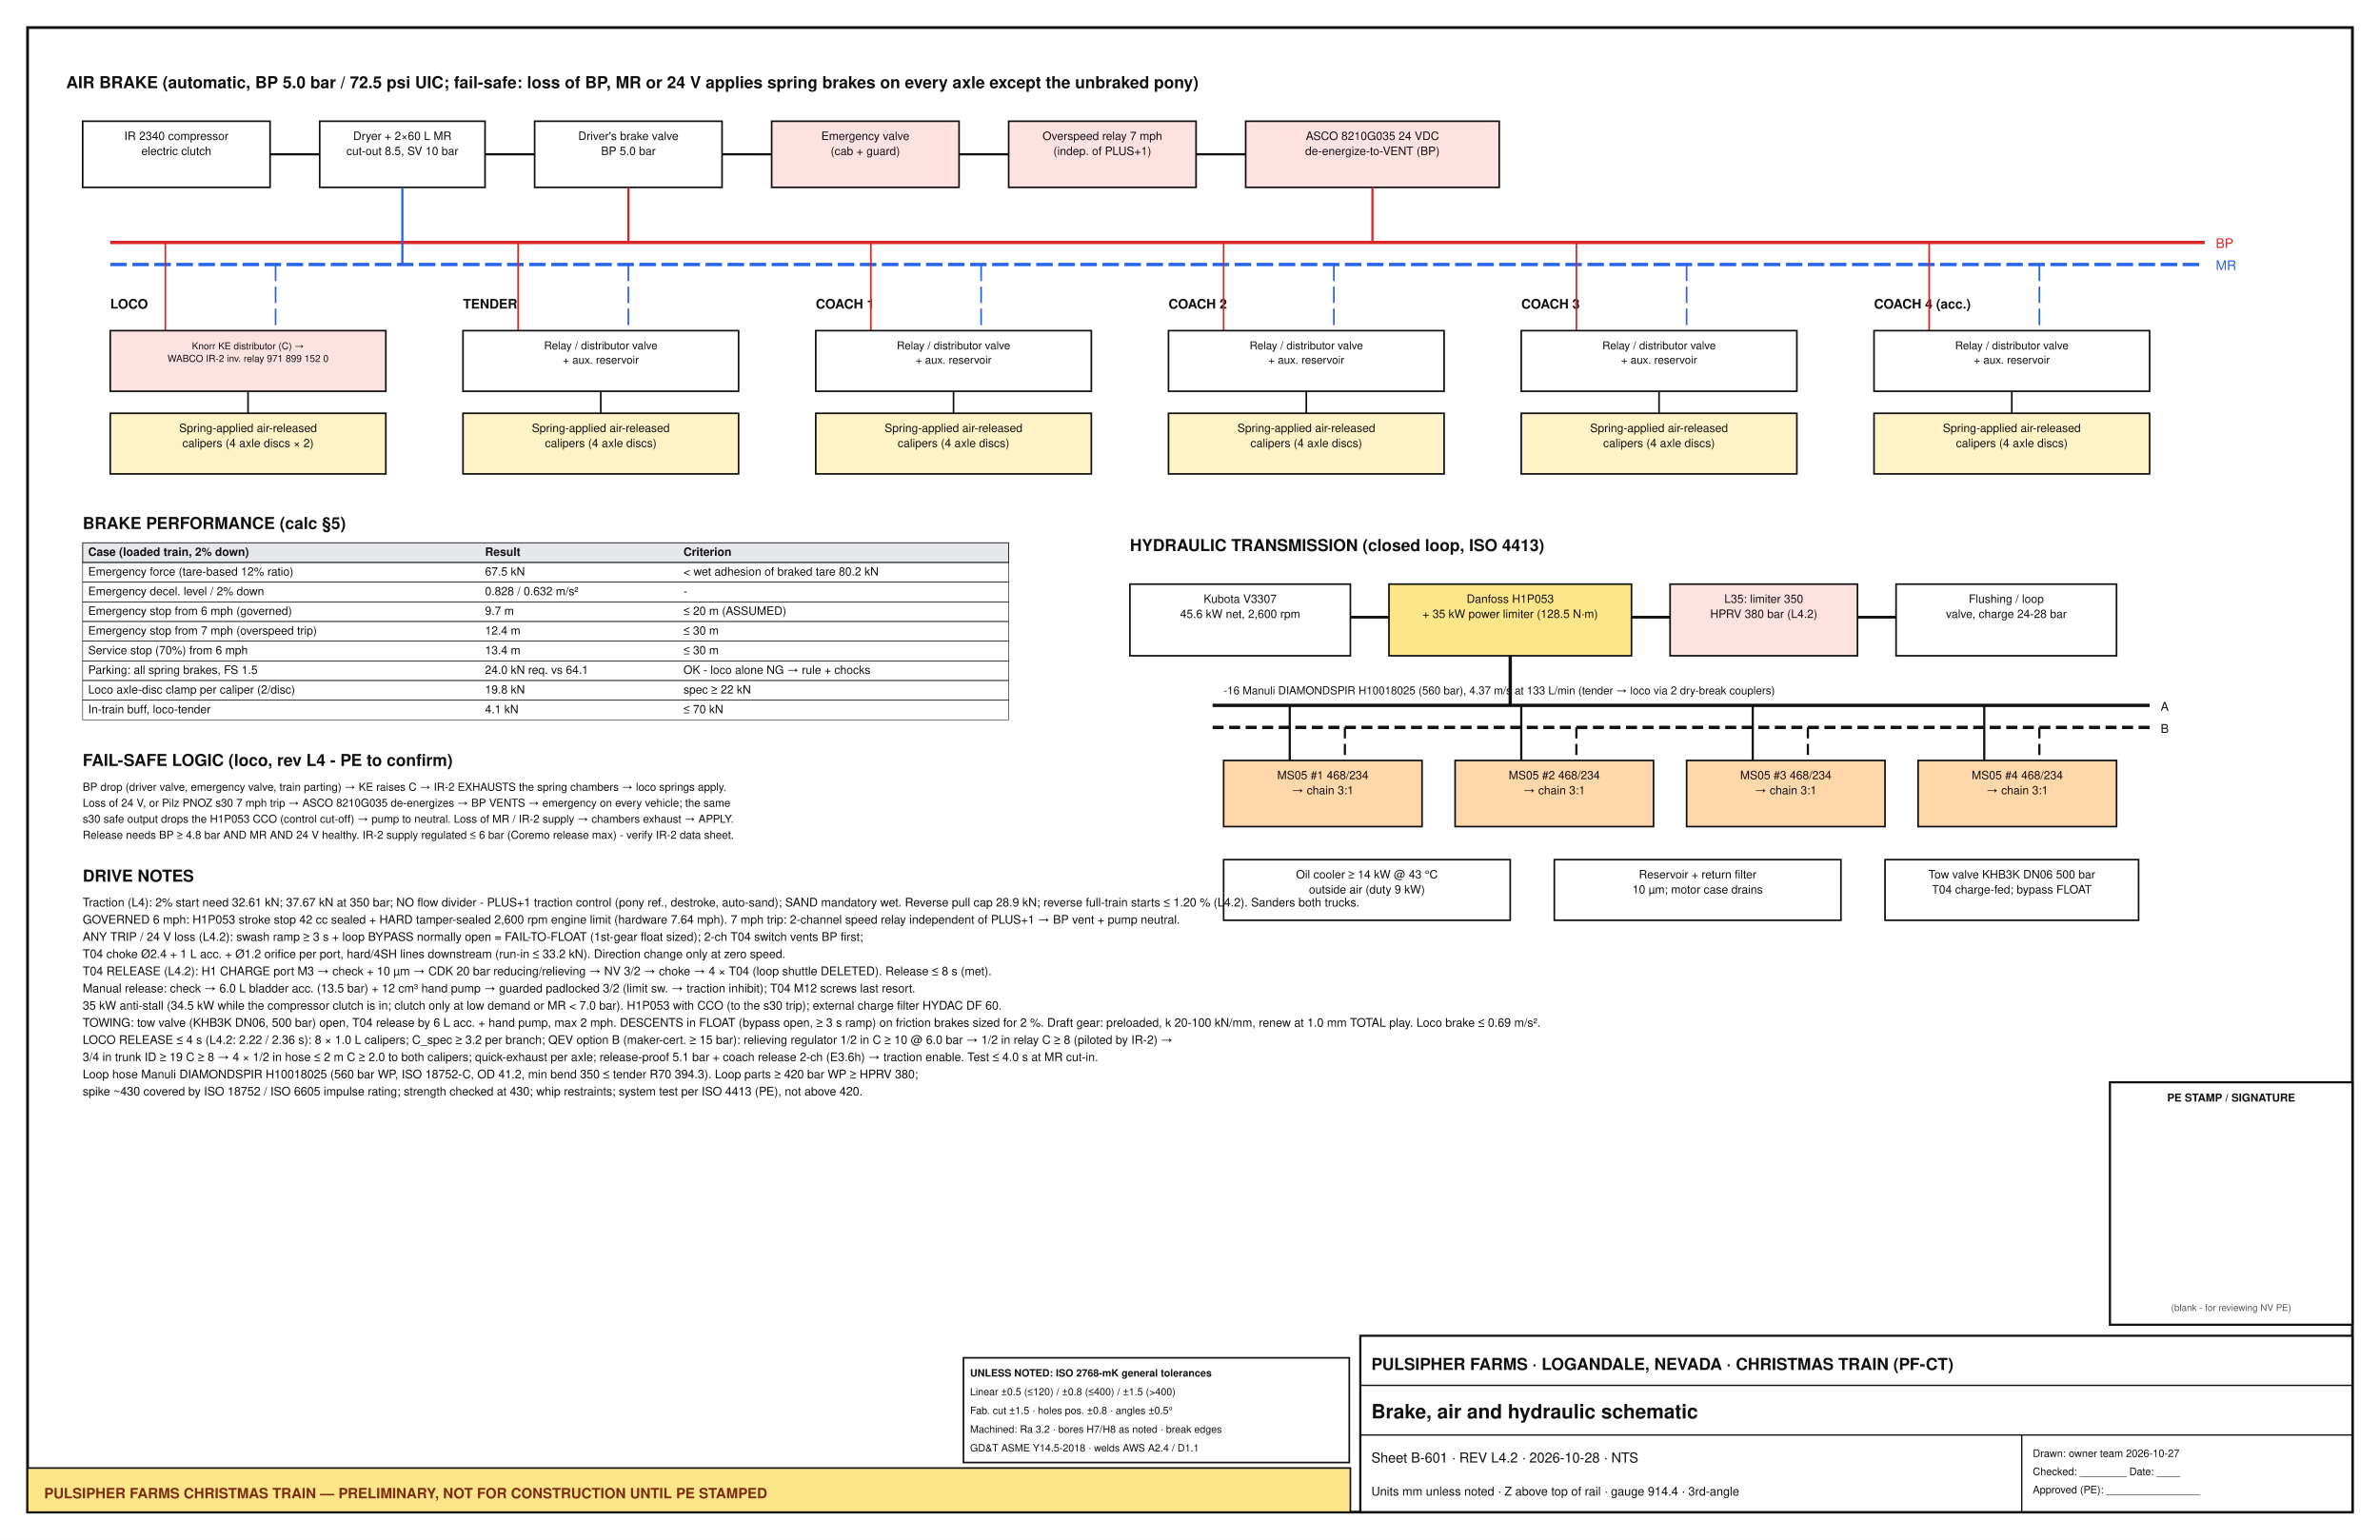
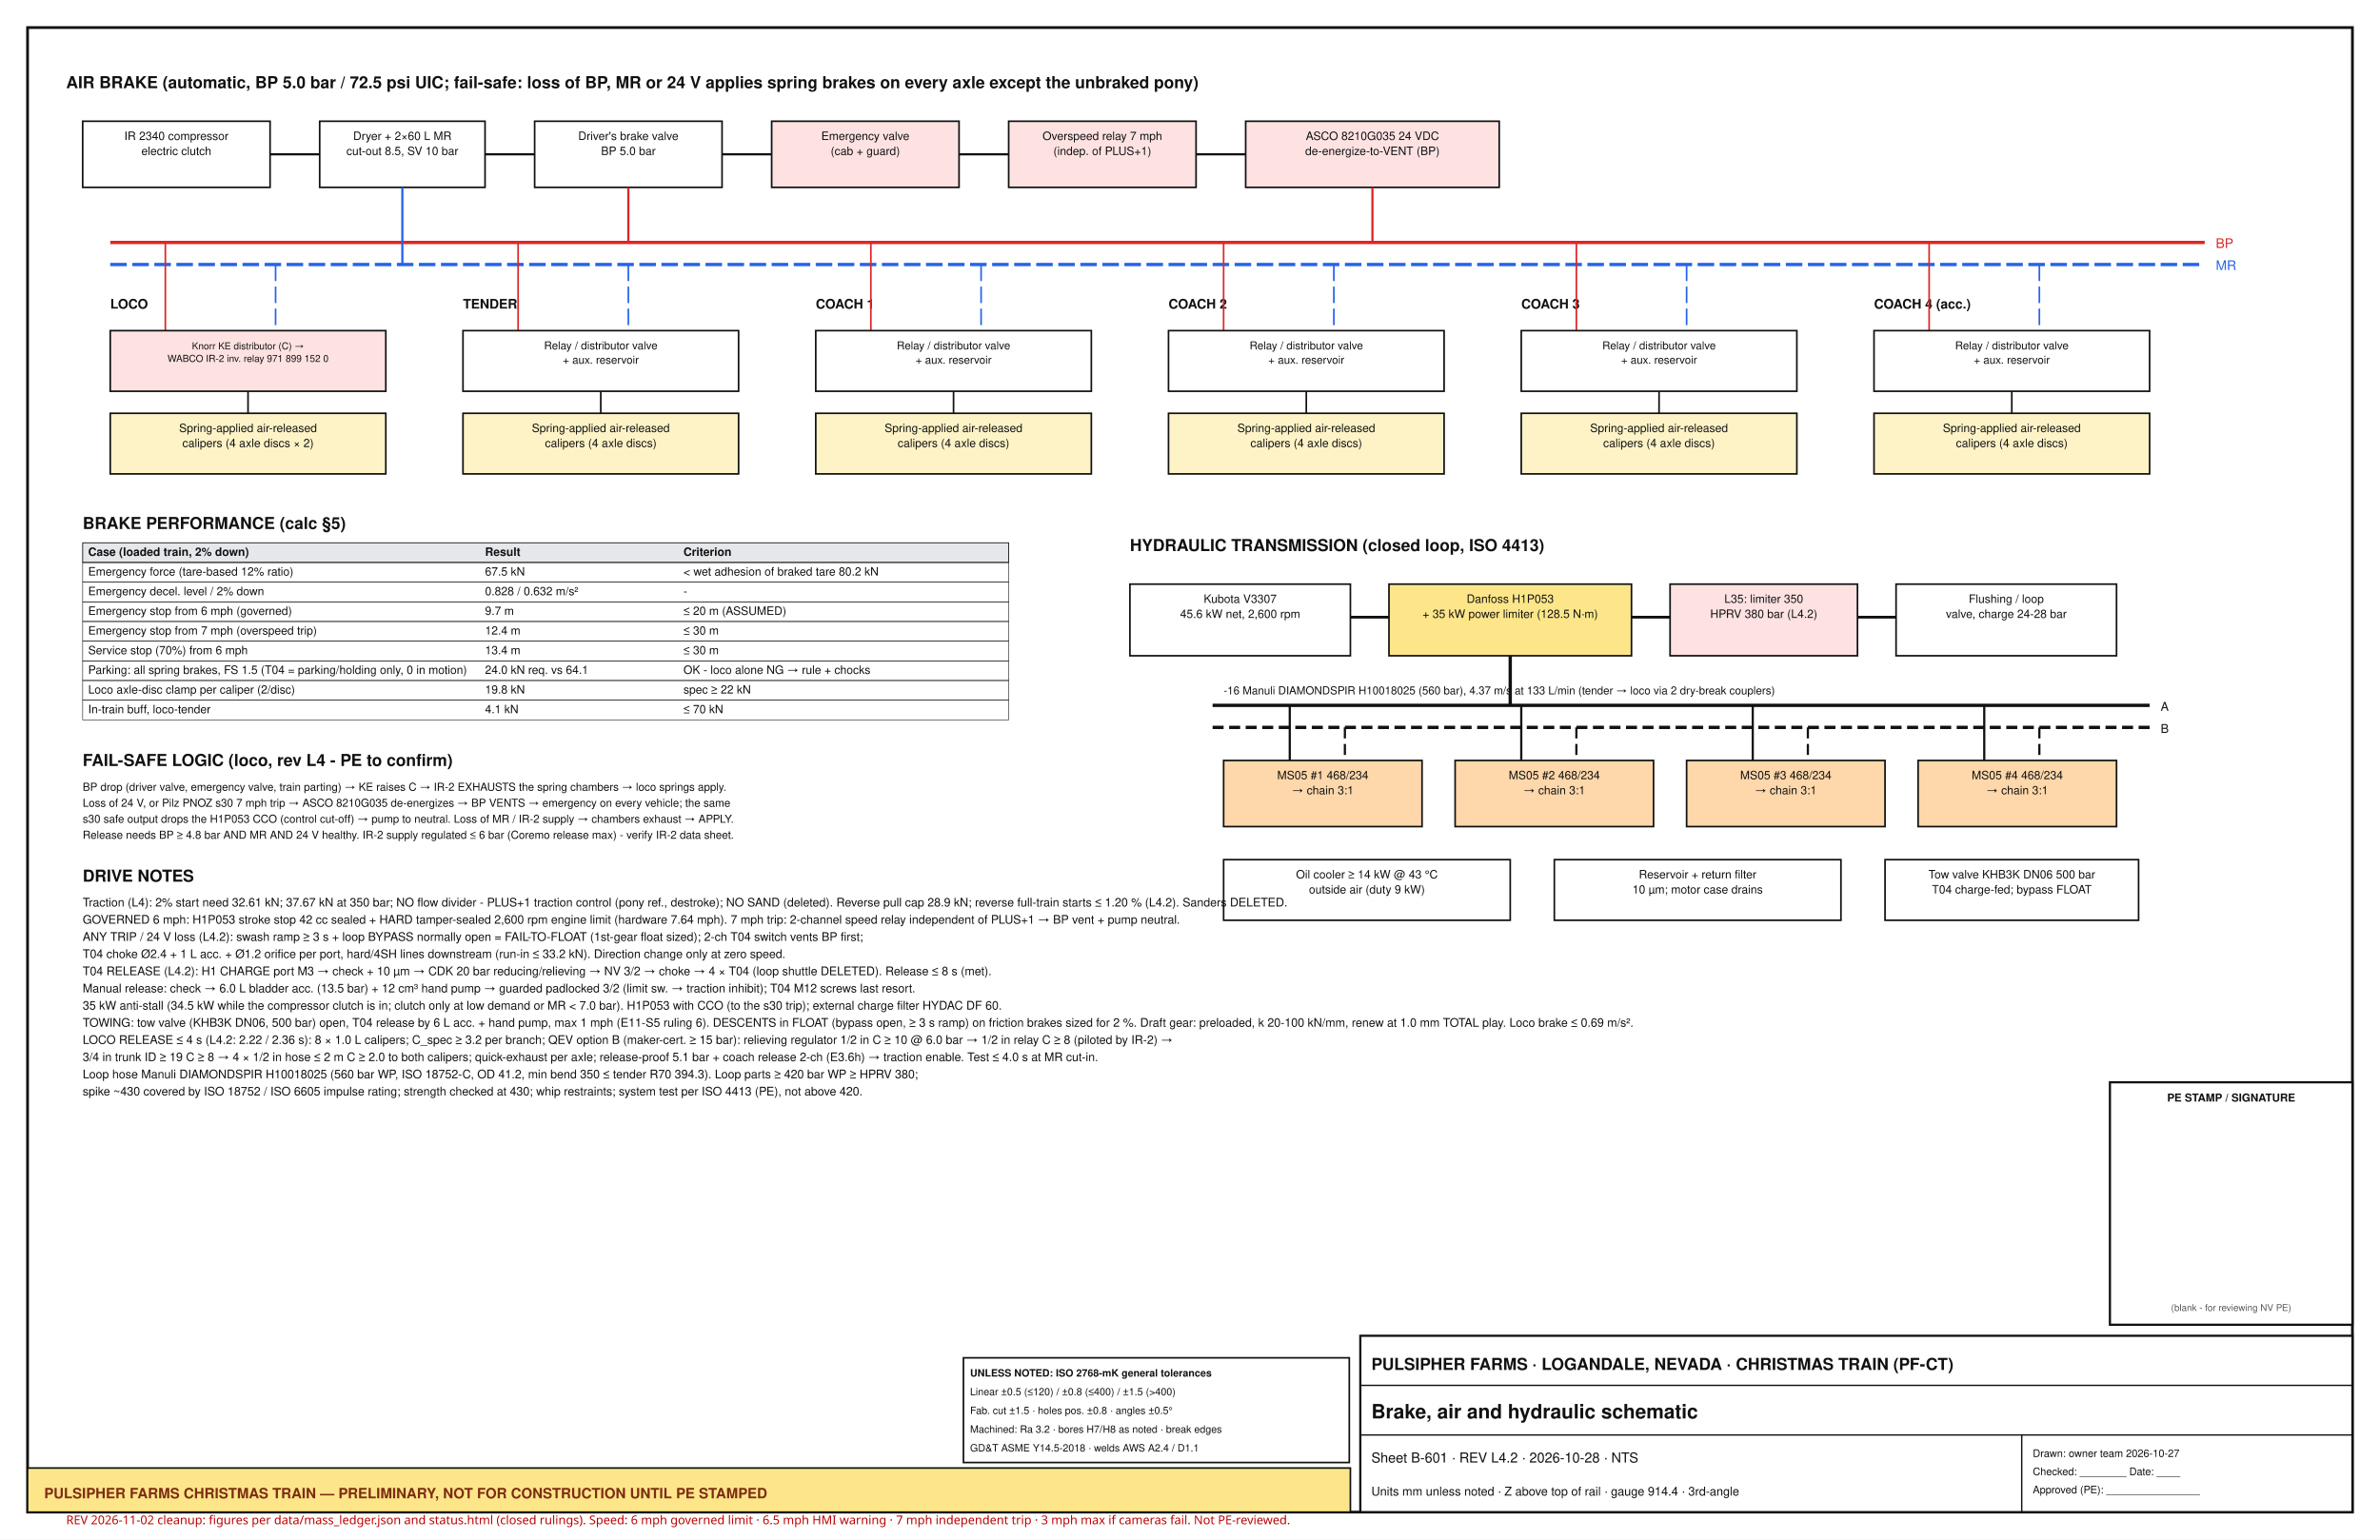
<svg xmlns="http://www.w3.org/2000/svg" width="431.8mm" height="279.4mm" viewBox="0 0 431.8 279.4">
  <rect width="431.8" height="279.4" fill="#fff" />
  <text x="12.00" y="16.00" font-size="3.0" text-anchor="start" font-weight="bold" fill="#111" font-family="Helvetica,Arial,sans-serif">AIR BRAKE (automatic, BP 5.0 bar / 72.5 psi UIC; fail-safe: loss of BP, MR or 24 V applies spring brakes on every axle except the unbraked pony)</text>
  <rect x="15.00" y="22.00" width="34.00" height="12.00" fill="#fff" fill-opacity="1.0" stroke="#111" stroke-width="0.3" />
  <text x="32.00" y="25.40" font-size="2.1" text-anchor="middle" font-weight="normal" fill="#111" font-family="Helvetica,Arial,sans-serif">IR 2340 compressor</text>
  <text x="32.00" y="28.13" font-size="2.1" text-anchor="middle" font-weight="normal" fill="#111" font-family="Helvetica,Arial,sans-serif">electric clutch</text>
  <rect x="58.00" y="22.00" width="30.00" height="12.00" fill="#fff" fill-opacity="1.0" stroke="#111" stroke-width="0.3" />
  <text x="73.00" y="25.40" font-size="2.1" text-anchor="middle" font-weight="normal" fill="#111" font-family="Helvetica,Arial,sans-serif">Dryer + 2×60 L MR</text>
  <text x="73.00" y="28.13" font-size="2.1" text-anchor="middle" font-weight="normal" fill="#111" font-family="Helvetica,Arial,sans-serif">cut-out 8.5, SV 10 bar</text>
  <rect x="97.00" y="22.00" width="34.00" height="12.00" fill="#fff" fill-opacity="1.0" stroke="#111" stroke-width="0.3" />
  <text x="114.00" y="25.40" font-size="2.1" text-anchor="middle" font-weight="normal" fill="#111" font-family="Helvetica,Arial,sans-serif">Driver's brake valve</text>
  <text x="114.00" y="28.13" font-size="2.1" text-anchor="middle" font-weight="normal" fill="#111" font-family="Helvetica,Arial,sans-serif">BP 5.0 bar</text>
  <rect x="140.00" y="22.00" width="34.00" height="12.00" fill="#fee2e2" fill-opacity="1.0" stroke="#111" stroke-width="0.3" />
  <text x="157.00" y="25.40" font-size="2.1" text-anchor="middle" font-weight="normal" fill="#111" font-family="Helvetica,Arial,sans-serif">Emergency valve</text>
  <text x="157.00" y="28.13" font-size="2.1" text-anchor="middle" font-weight="normal" fill="#111" font-family="Helvetica,Arial,sans-serif">(cab + guard)</text>
  <rect x="183.00" y="22.00" width="34.00" height="12.00" fill="#fee2e2" fill-opacity="1.0" stroke="#111" stroke-width="0.3" />
  <text x="200.00" y="25.40" font-size="2.1" text-anchor="middle" font-weight="normal" fill="#111" font-family="Helvetica,Arial,sans-serif">Overspeed relay 7 mph</text>
  <text x="200.00" y="28.13" font-size="2.1" text-anchor="middle" font-weight="normal" fill="#111" font-family="Helvetica,Arial,sans-serif">(indep. of PLUS+1)</text>
  <rect x="226.00" y="22.00" width="46.00" height="12.00" fill="#fee2e2" fill-opacity="1.0" stroke="#111" stroke-width="0.3" />
  <text x="249.00" y="25.40" font-size="2.1" text-anchor="middle" font-weight="normal" fill="#111" font-family="Helvetica,Arial,sans-serif">ASCO 8210G035 24 VDC</text>
  <text x="249.00" y="28.13" font-size="2.1" text-anchor="middle" font-weight="normal" fill="#111" font-family="Helvetica,Arial,sans-serif">de-energize-to-VENT (BP)</text>
  <line x1="49.00" y1="28.00" x2="58.00" y2="28.00" stroke="#111" stroke-width="0.4" />
  <line x1="88.00" y1="28.00" x2="97.00" y2="28.00" stroke="#111" stroke-width="0.4" />
  <line x1="131.00" y1="28.00" x2="140.00" y2="28.00" stroke="#111" stroke-width="0.4" />
  <line x1="174.00" y1="28.00" x2="183.00" y2="28.00" stroke="#111" stroke-width="0.4" />
  <line x1="217.00" y1="28.00" x2="226.00" y2="28.00" stroke="#111" stroke-width="0.4" />
  <line x1="249.00" y1="34.00" x2="249.00" y2="44.00" stroke="#dc2626" stroke-width="0.4" />
  <line x1="20.00" y1="44.00" x2="400.00" y2="44.00" stroke="#dc2626" stroke-width="0.6" />
  <text x="402.00" y="45.00" font-size="2.4" text-anchor="start" font-weight="normal" fill="#dc2626" font-family="Helvetica,Arial,sans-serif">BP</text>
  <line x1="114.00" y1="34.00" x2="114.00" y2="44.00" stroke="#dc2626" stroke-width="0.4" />
  <line x1="20.00" y1="48.00" x2="400.00" y2="48.00" stroke="#2563eb" stroke-width="0.6" stroke-dasharray="3,1" />
  <text x="402.00" y="49.00" font-size="2.4" text-anchor="start" font-weight="normal" fill="#2563eb" font-family="Helvetica,Arial,sans-serif">MR</text>
  <line x1="73.00" y1="34.00" x2="73.00" y2="48.00" stroke="#2563eb" stroke-width="0.4" />
  <text x="20.00" y="56.00" font-size="2.4" text-anchor="start" font-weight="bold" fill="#111" font-family="Helvetica,Arial,sans-serif">LOCO</text>
  <line x1="30.00" y1="44.00" x2="30.00" y2="60.00" stroke="#dc2626" stroke-width="0.3" />
  <line x1="50.00" y1="48.00" x2="50.00" y2="60.00" stroke="#2563eb" stroke-width="0.3" stroke-dasharray="3,1" />
  <rect x="20.00" y="60.00" width="50.00" height="11.00" fill="#fee2e2" fill-opacity="1.0" stroke="#111" stroke-width="0.3" />
  <text x="45.00" y="63.40" font-size="1.75" text-anchor="middle" font-weight="normal" fill="#111" font-family="Helvetica,Arial,sans-serif">Knorr KE distributor (C) →</text>
  <text x="45.00" y="65.67" font-size="1.75" text-anchor="middle" font-weight="normal" fill="#111" font-family="Helvetica,Arial,sans-serif">WABCO IR-2 inv. relay 971 899 152 0</text>
  <rect x="20.00" y="75.00" width="50.00" height="11.00" fill="#fef3c7" fill-opacity="1.0" stroke="#111" stroke-width="0.3" />
  <text x="45.00" y="78.40" font-size="2.1" text-anchor="middle" font-weight="normal" fill="#111" font-family="Helvetica,Arial,sans-serif">Spring-applied air-released</text>
  <text x="45.00" y="81.13" font-size="2.1" text-anchor="middle" font-weight="normal" fill="#111" font-family="Helvetica,Arial,sans-serif">calipers (4 axle discs × 2)</text>
  <line x1="45.00" y1="71.00" x2="45.00" y2="75.00" stroke="#111" stroke-width="0.3" />
  <text x="84.00" y="56.00" font-size="2.4" text-anchor="start" font-weight="bold" fill="#111" font-family="Helvetica,Arial,sans-serif">TENDER</text>
  <line x1="94.00" y1="44.00" x2="94.00" y2="60.00" stroke="#dc2626" stroke-width="0.3" />
  <line x1="114.00" y1="48.00" x2="114.00" y2="60.00" stroke="#2563eb" stroke-width="0.3" stroke-dasharray="3,1" />
  <rect x="84.00" y="60.00" width="50.00" height="11.00" fill="#fff" fill-opacity="1.0" stroke="#111" stroke-width="0.3" />
  <text x="109.00" y="63.40" font-size="2.0" text-anchor="middle" font-weight="normal" fill="#111" font-family="Helvetica,Arial,sans-serif">Relay / distributor valve</text>
  <text x="109.00" y="66.00" font-size="2.0" text-anchor="middle" font-weight="normal" fill="#111" font-family="Helvetica,Arial,sans-serif">+ aux. reservoir</text>
  <rect x="84.00" y="75.00" width="50.00" height="11.00" fill="#fef3c7" fill-opacity="1.0" stroke="#111" stroke-width="0.3" />
  <text x="109.00" y="78.40" font-size="2.1" text-anchor="middle" font-weight="normal" fill="#111" font-family="Helvetica,Arial,sans-serif">Spring-applied air-released</text>
  <text x="109.00" y="81.13" font-size="2.1" text-anchor="middle" font-weight="normal" fill="#111" font-family="Helvetica,Arial,sans-serif">calipers (4 axle discs)</text>
  <line x1="109.00" y1="71.00" x2="109.00" y2="75.00" stroke="#111" stroke-width="0.3" />
  <text x="148.00" y="56.00" font-size="2.4" text-anchor="start" font-weight="bold" fill="#111" font-family="Helvetica,Arial,sans-serif">COACH 1</text>
  <line x1="158.00" y1="44.00" x2="158.00" y2="60.00" stroke="#dc2626" stroke-width="0.3" />
  <line x1="178.00" y1="48.00" x2="178.00" y2="60.00" stroke="#2563eb" stroke-width="0.3" stroke-dasharray="3,1" />
  <rect x="148.00" y="60.00" width="50.00" height="11.00" fill="#fff" fill-opacity="1.0" stroke="#111" stroke-width="0.3" />
  <text x="173.00" y="63.40" font-size="2.0" text-anchor="middle" font-weight="normal" fill="#111" font-family="Helvetica,Arial,sans-serif">Relay / distributor valve</text>
  <text x="173.00" y="66.00" font-size="2.0" text-anchor="middle" font-weight="normal" fill="#111" font-family="Helvetica,Arial,sans-serif">+ aux. reservoir</text>
  <rect x="148.00" y="75.00" width="50.00" height="11.00" fill="#fef3c7" fill-opacity="1.0" stroke="#111" stroke-width="0.3" />
  <text x="173.00" y="78.40" font-size="2.1" text-anchor="middle" font-weight="normal" fill="#111" font-family="Helvetica,Arial,sans-serif">Spring-applied air-released</text>
  <text x="173.00" y="81.13" font-size="2.1" text-anchor="middle" font-weight="normal" fill="#111" font-family="Helvetica,Arial,sans-serif">calipers (4 axle discs)</text>
  <line x1="173.00" y1="71.00" x2="173.00" y2="75.00" stroke="#111" stroke-width="0.3" />
  <text x="212.00" y="56.00" font-size="2.4" text-anchor="start" font-weight="bold" fill="#111" font-family="Helvetica,Arial,sans-serif">COACH 2</text>
  <line x1="222.00" y1="44.00" x2="222.00" y2="60.00" stroke="#dc2626" stroke-width="0.3" />
  <line x1="242.00" y1="48.00" x2="242.00" y2="60.00" stroke="#2563eb" stroke-width="0.3" stroke-dasharray="3,1" />
  <rect x="212.00" y="60.00" width="50.00" height="11.00" fill="#fff" fill-opacity="1.0" stroke="#111" stroke-width="0.3" />
  <text x="237.00" y="63.40" font-size="2.0" text-anchor="middle" font-weight="normal" fill="#111" font-family="Helvetica,Arial,sans-serif">Relay / distributor valve</text>
  <text x="237.00" y="66.00" font-size="2.0" text-anchor="middle" font-weight="normal" fill="#111" font-family="Helvetica,Arial,sans-serif">+ aux. reservoir</text>
  <rect x="212.00" y="75.00" width="50.00" height="11.00" fill="#fef3c7" fill-opacity="1.0" stroke="#111" stroke-width="0.3" />
  <text x="237.00" y="78.40" font-size="2.1" text-anchor="middle" font-weight="normal" fill="#111" font-family="Helvetica,Arial,sans-serif">Spring-applied air-released</text>
  <text x="237.00" y="81.13" font-size="2.1" text-anchor="middle" font-weight="normal" fill="#111" font-family="Helvetica,Arial,sans-serif">calipers (4 axle discs)</text>
  <line x1="237.00" y1="71.00" x2="237.00" y2="75.00" stroke="#111" stroke-width="0.3" />
  <text x="276.00" y="56.00" font-size="2.4" text-anchor="start" font-weight="bold" fill="#111" font-family="Helvetica,Arial,sans-serif">COACH 3</text>
  <line x1="286.00" y1="44.00" x2="286.00" y2="60.00" stroke="#dc2626" stroke-width="0.3" />
  <line x1="306.00" y1="48.00" x2="306.00" y2="60.00" stroke="#2563eb" stroke-width="0.3" stroke-dasharray="3,1" />
  <rect x="276.00" y="60.00" width="50.00" height="11.00" fill="#fff" fill-opacity="1.0" stroke="#111" stroke-width="0.3" />
  <text x="301.00" y="63.40" font-size="2.0" text-anchor="middle" font-weight="normal" fill="#111" font-family="Helvetica,Arial,sans-serif">Relay / distributor valve</text>
  <text x="301.00" y="66.00" font-size="2.0" text-anchor="middle" font-weight="normal" fill="#111" font-family="Helvetica,Arial,sans-serif">+ aux. reservoir</text>
  <rect x="276.00" y="75.00" width="50.00" height="11.00" fill="#fef3c7" fill-opacity="1.0" stroke="#111" stroke-width="0.3" />
  <text x="301.00" y="78.40" font-size="2.1" text-anchor="middle" font-weight="normal" fill="#111" font-family="Helvetica,Arial,sans-serif">Spring-applied air-released</text>
  <text x="301.00" y="81.13" font-size="2.1" text-anchor="middle" font-weight="normal" fill="#111" font-family="Helvetica,Arial,sans-serif">calipers (4 axle discs)</text>
  <line x1="301.00" y1="71.00" x2="301.00" y2="75.00" stroke="#111" stroke-width="0.3" />
  <text x="340.00" y="56.00" font-size="2.4" text-anchor="start" font-weight="bold" fill="#111" font-family="Helvetica,Arial,sans-serif">COACH 4 (acc.)</text>
  <line x1="350.00" y1="44.00" x2="350.00" y2="60.00" stroke="#dc2626" stroke-width="0.3" />
  <line x1="370.00" y1="48.00" x2="370.00" y2="60.00" stroke="#2563eb" stroke-width="0.3" stroke-dasharray="3,1" />
  <rect x="340.00" y="60.00" width="50.00" height="11.00" fill="#fff" fill-opacity="1.0" stroke="#111" stroke-width="0.3" />
  <text x="365.00" y="63.40" font-size="2.0" text-anchor="middle" font-weight="normal" fill="#111" font-family="Helvetica,Arial,sans-serif">Relay / distributor valve</text>
  <text x="365.00" y="66.00" font-size="2.0" text-anchor="middle" font-weight="normal" fill="#111" font-family="Helvetica,Arial,sans-serif">+ aux. reservoir</text>
  <rect x="340.00" y="75.00" width="50.00" height="11.00" fill="#fef3c7" fill-opacity="1.0" stroke="#111" stroke-width="0.3" />
  <text x="365.00" y="78.40" font-size="2.1" text-anchor="middle" font-weight="normal" fill="#111" font-family="Helvetica,Arial,sans-serif">Spring-applied air-released</text>
  <text x="365.00" y="81.13" font-size="2.1" text-anchor="middle" font-weight="normal" fill="#111" font-family="Helvetica,Arial,sans-serif">calipers (4 axle discs)</text>
  <line x1="365.00" y1="71.00" x2="365.00" y2="75.00" stroke="#111" stroke-width="0.3" />
  <text x="15.00" y="96.00" font-size="3.0" text-anchor="start" font-weight="bold" fill="#111" font-family="Helvetica,Arial,sans-serif">BRAKE PERFORMANCE (calc §5)</text>
  <rect x="15.00" y="98.50" width="168.00" height="3.57" fill="#e5e7eb" fill-opacity="1.0" stroke="#111" stroke-width="0.15" />
  <text x="16.00" y="100.87" font-size="2.1" text-anchor="start" font-weight="bold" fill="#111" font-family="Helvetica,Arial,sans-serif">Case (loaded train, 2% down)</text>
  <text x="88.00" y="100.87" font-size="2.1" text-anchor="start" font-weight="bold" fill="#111" font-family="Helvetica,Arial,sans-serif">Result</text>
  <text x="124.00" y="100.87" font-size="2.1" text-anchor="start" font-weight="bold" fill="#111" font-family="Helvetica,Arial,sans-serif">Criterion</text>
  <rect x="15.00" y="102.07" width="168.00" height="3.57" fill="none" fill-opacity="1.0" stroke="#111" stroke-width="0.1" />
  <text x="16.00" y="104.44" font-size="2.1" text-anchor="start" font-weight="normal" fill="#111" font-family="Helvetica,Arial,sans-serif">Emergency force (tare-based 12% ratio)</text>
  <text x="88.00" y="104.44" font-size="2.1" text-anchor="start" font-weight="normal" fill="#111" font-family="Helvetica,Arial,sans-serif">67.5 kN</text>
  <text x="124.00" y="104.44" font-size="2.1" text-anchor="start" font-weight="normal" fill="#111" font-family="Helvetica,Arial,sans-serif">&lt; wet adhesion of braked tare 80.2 kN</text>
  <rect x="15.00" y="105.64" width="168.00" height="3.57" fill="none" fill-opacity="1.0" stroke="#111" stroke-width="0.1" />
  <text x="16.00" y="108.01" font-size="2.1" text-anchor="start" font-weight="normal" fill="#111" font-family="Helvetica,Arial,sans-serif">Emergency decel. level / 2% down</text>
  <text x="88.00" y="108.01" font-size="2.1" text-anchor="start" font-weight="normal" fill="#111" font-family="Helvetica,Arial,sans-serif">0.828 / 0.632 m/s²</text>
  <text x="124.00" y="108.01" font-size="2.1" text-anchor="start" font-weight="normal" fill="#111" font-family="Helvetica,Arial,sans-serif">-</text>
  <rect x="15.00" y="109.21" width="168.00" height="3.57" fill="none" fill-opacity="1.0" stroke="#111" stroke-width="0.1" />
  <text x="16.00" y="111.58" font-size="2.1" text-anchor="start" font-weight="normal" fill="#111" font-family="Helvetica,Arial,sans-serif">Emergency stop from 6 mph (governed)</text>
  <text x="88.00" y="111.58" font-size="2.1" text-anchor="start" font-weight="normal" fill="#111" font-family="Helvetica,Arial,sans-serif">9.7 m</text>
  <text x="124.00" y="111.58" font-size="2.1" text-anchor="start" font-weight="normal" fill="#111" font-family="Helvetica,Arial,sans-serif">≤ 20 m (ASSUMED)</text>
  <rect x="15.00" y="112.78" width="168.00" height="3.57" fill="none" fill-opacity="1.0" stroke="#111" stroke-width="0.1" />
  <text x="16.00" y="115.15" font-size="2.1" text-anchor="start" font-weight="normal" fill="#111" font-family="Helvetica,Arial,sans-serif">Emergency stop from 7 mph (overspeed trip)</text>
  <text x="88.00" y="115.15" font-size="2.1" text-anchor="start" font-weight="normal" fill="#111" font-family="Helvetica,Arial,sans-serif">12.4 m</text>
  <text x="124.00" y="115.15" font-size="2.1" text-anchor="start" font-weight="normal" fill="#111" font-family="Helvetica,Arial,sans-serif">≤ 30 m</text>
  <rect x="15.00" y="116.35" width="168.00" height="3.57" fill="none" fill-opacity="1.0" stroke="#111" stroke-width="0.1" />
  <text x="16.00" y="118.72" font-size="2.1" text-anchor="start" font-weight="normal" fill="#111" font-family="Helvetica,Arial,sans-serif">Service stop (70%) from 6 mph</text>
  <text x="88.00" y="118.72" font-size="2.1" text-anchor="start" font-weight="normal" fill="#111" font-family="Helvetica,Arial,sans-serif">13.4 m</text>
  <text x="124.00" y="118.72" font-size="2.1" text-anchor="start" font-weight="normal" fill="#111" font-family="Helvetica,Arial,sans-serif">≤ 30 m</text>
  <rect x="15.00" y="119.92" width="168.00" height="3.57" fill="none" fill-opacity="1.0" stroke="#111" stroke-width="0.1" />
-   <text x="16.00" y="122.29" font-size="2.1" text-anchor="start" font-weight="normal" fill="#111" font-family="Helvetica,Arial,sans-serif">Parking: all spring brakes, FS 1.5</text>
+   <text x="16.00" y="122.29" font-size="2.1" text-anchor="start" font-weight="normal" fill="#111" font-family="Helvetica,Arial,sans-serif">Parking: all spring brakes, FS 1.5 (T04 = parking/holding only, 0 in motion)</text>
  <text x="88.00" y="122.29" font-size="2.1" text-anchor="start" font-weight="normal" fill="#111" font-family="Helvetica,Arial,sans-serif">24.0 kN req. vs 64.1</text>
  <text x="124.00" y="122.29" font-size="2.1" text-anchor="start" font-weight="normal" fill="#111" font-family="Helvetica,Arial,sans-serif">OK - loco alone NG → rule + chocks</text>
  <rect x="15.00" y="123.49" width="168.00" height="3.57" fill="none" fill-opacity="1.0" stroke="#111" stroke-width="0.1" />
  <text x="16.00" y="125.86" font-size="2.1" text-anchor="start" font-weight="normal" fill="#111" font-family="Helvetica,Arial,sans-serif">Loco axle-disc clamp per caliper (2/disc)</text>
  <text x="88.00" y="125.86" font-size="2.1" text-anchor="start" font-weight="normal" fill="#111" font-family="Helvetica,Arial,sans-serif">19.8 kN</text>
  <text x="124.00" y="125.86" font-size="2.1" text-anchor="start" font-weight="normal" fill="#111" font-family="Helvetica,Arial,sans-serif">spec ≥ 22 kN</text>
  <rect x="15.00" y="127.06" width="168.00" height="3.57" fill="none" fill-opacity="1.0" stroke="#111" stroke-width="0.1" />
  <text x="16.00" y="129.43" font-size="2.1" text-anchor="start" font-weight="normal" fill="#111" font-family="Helvetica,Arial,sans-serif">In-train buff, loco-tender</text>
  <text x="88.00" y="129.43" font-size="2.1" text-anchor="start" font-weight="normal" fill="#111" font-family="Helvetica,Arial,sans-serif">4.1 kN</text>
  <text x="124.00" y="129.43" font-size="2.1" text-anchor="start" font-weight="normal" fill="#111" font-family="Helvetica,Arial,sans-serif">≤ 70 kN</text>
  <text x="15.00" y="139.00" font-size="3.0" text-anchor="start" font-weight="bold" fill="#111" font-family="Helvetica,Arial,sans-serif">FAIL-SAFE LOGIC (loco, rev L4 - PE to confirm)</text>
  <text x="15.00" y="143.50" font-size="2.0" text-anchor="start" font-weight="normal" fill="#111" font-family="Helvetica,Arial,sans-serif">BP drop (driver valve, emergency valve, train parting) → KE raises C → IR-2 EXHAUSTS the spring chambers → loco springs apply.</text>
  <text x="15.00" y="146.40" font-size="2.0" text-anchor="start" font-weight="normal" fill="#111" font-family="Helvetica,Arial,sans-serif">Loss of 24 V, or Pilz PNOZ s30 7 mph trip → ASCO 8210G035 de-energizes → BP VENTS → emergency on every vehicle; the same</text>
  <text x="15.00" y="149.30" font-size="2.0" text-anchor="start" font-weight="normal" fill="#111" font-family="Helvetica,Arial,sans-serif">  s30 safe output drops the H1P053 CCO (control cut-off) → pump to neutral. Loss of MR / IR-2 supply → chambers exhaust → APPLY.</text>
  <text x="15.00" y="152.20" font-size="2.0" text-anchor="start" font-weight="normal" fill="#111" font-family="Helvetica,Arial,sans-serif">Release needs BP ≥ 4.8 bar AND MR AND 24 V healthy. IR-2 supply regulated ≤ 6 bar (Coremo release max) - verify IR-2 data sheet.</text>
  <text x="205.00" y="100.00" font-size="3.0" text-anchor="start" font-weight="bold" fill="#111" font-family="Helvetica,Arial,sans-serif">HYDRAULIC TRANSMISSION (closed loop, ISO 4413)</text>
  <rect x="205.00" y="106.00" width="40.00" height="13.00" fill="#fff" fill-opacity="1.0" stroke="#111" stroke-width="0.3" />
  <text x="225.00" y="109.40" font-size="2.1" text-anchor="middle" font-weight="normal" fill="#111" font-family="Helvetica,Arial,sans-serif">Kubota V3307</text>
  <text x="225.00" y="112.13" font-size="2.1" text-anchor="middle" font-weight="normal" fill="#111" font-family="Helvetica,Arial,sans-serif">45.6 kW net, 2,600 rpm</text>
  <rect x="252.00" y="106.00" width="44.00" height="13.00" fill="#fde68a" fill-opacity="1.0" stroke="#111" stroke-width="0.3" />
  <text x="274.00" y="109.40" font-size="2.1" text-anchor="middle" font-weight="normal" fill="#111" font-family="Helvetica,Arial,sans-serif">Danfoss H1P053</text>
  <text x="274.00" y="112.13" font-size="2.1" text-anchor="middle" font-weight="normal" fill="#111" font-family="Helvetica,Arial,sans-serif">+ 35 kW power limiter (128.5 N·m)</text>
  <rect x="303.00" y="106.00" width="34.00" height="13.00" fill="#fee2e2" fill-opacity="1.0" stroke="#111" stroke-width="0.3" />
  <text x="320.00" y="109.40" font-size="2.1" text-anchor="middle" font-weight="normal" fill="#111" font-family="Helvetica,Arial,sans-serif">L35: limiter 350</text>
  <text x="320.00" y="112.13" font-size="2.1" text-anchor="middle" font-weight="normal" fill="#111" font-family="Helvetica,Arial,sans-serif">HPRV 380 bar (L4.2)</text>
  <rect x="344.00" y="106.00" width="40.00" height="13.00" fill="#fff" fill-opacity="1.0" stroke="#111" stroke-width="0.3" />
  <text x="364.00" y="109.40" font-size="2.1" text-anchor="middle" font-weight="normal" fill="#111" font-family="Helvetica,Arial,sans-serif">Flushing / loop</text>
  <text x="364.00" y="112.13" font-size="2.1" text-anchor="middle" font-weight="normal" fill="#111" font-family="Helvetica,Arial,sans-serif">valve, charge 24-28 bar</text>
  <line x1="245.00" y1="112.00" x2="252.00" y2="112.00" stroke="#111" stroke-width="0.5" />
  <line x1="296.00" y1="112.00" x2="303.00" y2="112.00" stroke="#111" stroke-width="0.5" />
  <line x1="337.00" y1="112.00" x2="344.00" y2="112.00" stroke="#111" stroke-width="0.5" />
  <line x1="274.00" y1="119.00" x2="274.00" y2="128.00" stroke="#111" stroke-width="0.6" />
  <line x1="220.00" y1="128.00" x2="390.00" y2="128.00" stroke="#111" stroke-width="0.6" />
  <line x1="220.00" y1="132.00" x2="390.00" y2="132.00" stroke="#111" stroke-width="0.6" stroke-dasharray="2,1" />
  <text x="392.00" y="129.00" font-size="2.2" text-anchor="start" font-weight="normal" fill="#111" font-family="Helvetica,Arial,sans-serif">A</text>
  <text x="392.00" y="133.00" font-size="2.2" text-anchor="start" font-weight="normal" fill="#111" font-family="Helvetica,Arial,sans-serif">B</text>
  <text x="222.00" y="126.00" font-size="2.0" text-anchor="start" font-weight="normal" fill="#111" font-family="Helvetica,Arial,sans-serif">-16 Manuli DIAMONDSPIR H10018025 (560 bar), 4.37 m/s at 133 L/min (tender → loco via 2 dry-break couplers)</text>
  <line x1="234.00" y1="128.00" x2="234.00" y2="138.00" stroke="#111" stroke-width="0.4" />
  <line x1="244.00" y1="132.00" x2="244.00" y2="138.00" stroke="#111" stroke-width="0.4" stroke-dasharray="2,1" />
  <rect x="222.00" y="138.00" width="36.00" height="12.00" fill="#fed7aa" fill-opacity="1.0" stroke="#111" stroke-width="0.3" />
  <text x="240.00" y="141.40" font-size="2.1" text-anchor="middle" font-weight="normal" fill="#111" font-family="Helvetica,Arial,sans-serif">MS05 #1 468/234</text>
  <text x="240.00" y="144.13" font-size="2.1" text-anchor="middle" font-weight="normal" fill="#111" font-family="Helvetica,Arial,sans-serif">→ chain 3:1</text>
  <line x1="276.00" y1="128.00" x2="276.00" y2="138.00" stroke="#111" stroke-width="0.4" />
  <line x1="286.00" y1="132.00" x2="286.00" y2="138.00" stroke="#111" stroke-width="0.4" stroke-dasharray="2,1" />
  <rect x="264.00" y="138.00" width="36.00" height="12.00" fill="#fed7aa" fill-opacity="1.0" stroke="#111" stroke-width="0.3" />
  <text x="282.00" y="141.40" font-size="2.1" text-anchor="middle" font-weight="normal" fill="#111" font-family="Helvetica,Arial,sans-serif">MS05 #2 468/234</text>
  <text x="282.00" y="144.13" font-size="2.1" text-anchor="middle" font-weight="normal" fill="#111" font-family="Helvetica,Arial,sans-serif">→ chain 3:1</text>
  <line x1="318.00" y1="128.00" x2="318.00" y2="138.00" stroke="#111" stroke-width="0.4" />
  <line x1="328.00" y1="132.00" x2="328.00" y2="138.00" stroke="#111" stroke-width="0.4" stroke-dasharray="2,1" />
  <rect x="306.00" y="138.00" width="36.00" height="12.00" fill="#fed7aa" fill-opacity="1.0" stroke="#111" stroke-width="0.3" />
  <text x="324.00" y="141.40" font-size="2.1" text-anchor="middle" font-weight="normal" fill="#111" font-family="Helvetica,Arial,sans-serif">MS05 #3 468/234</text>
  <text x="324.00" y="144.13" font-size="2.1" text-anchor="middle" font-weight="normal" fill="#111" font-family="Helvetica,Arial,sans-serif">→ chain 3:1</text>
  <line x1="360.00" y1="128.00" x2="360.00" y2="138.00" stroke="#111" stroke-width="0.4" />
  <line x1="370.00" y1="132.00" x2="370.00" y2="138.00" stroke="#111" stroke-width="0.4" stroke-dasharray="2,1" />
  <rect x="348.00" y="138.00" width="36.00" height="12.00" fill="#fed7aa" fill-opacity="1.0" stroke="#111" stroke-width="0.3" />
  <text x="366.00" y="141.40" font-size="2.1" text-anchor="middle" font-weight="normal" fill="#111" font-family="Helvetica,Arial,sans-serif">MS05 #4 468/234</text>
  <text x="366.00" y="144.13" font-size="2.1" text-anchor="middle" font-weight="normal" fill="#111" font-family="Helvetica,Arial,sans-serif">→ chain 3:1</text>
  <rect x="222.00" y="156.00" width="52.00" height="11.00" fill="#fff" fill-opacity="1.0" stroke="#111" stroke-width="0.3" />
  <text x="248.00" y="159.40" font-size="2.1" text-anchor="middle" font-weight="normal" fill="#111" font-family="Helvetica,Arial,sans-serif">Oil cooler ≥ 14 kW @ 43 °C</text>
  <text x="248.00" y="162.13" font-size="2.1" text-anchor="middle" font-weight="normal" fill="#111" font-family="Helvetica,Arial,sans-serif">outside air (duty 9 kW)</text>
  <rect x="282.00" y="156.00" width="52.00" height="11.00" fill="#fff" fill-opacity="1.0" stroke="#111" stroke-width="0.3" />
  <text x="308.00" y="159.40" font-size="2.1" text-anchor="middle" font-weight="normal" fill="#111" font-family="Helvetica,Arial,sans-serif">Reservoir + return filter</text>
  <text x="308.00" y="162.13" font-size="2.1" text-anchor="middle" font-weight="normal" fill="#111" font-family="Helvetica,Arial,sans-serif">10 µm; motor case drains</text>
  <rect x="342.00" y="156.00" width="46.00" height="11.00" fill="#fff" fill-opacity="1.0" stroke="#111" stroke-width="0.3" />
  <text x="365.00" y="159.40" font-size="2.1" text-anchor="middle" font-weight="normal" fill="#111" font-family="Helvetica,Arial,sans-serif">Tow valve KHB3K DN06 500 bar</text>
  <text x="365.00" y="162.13" font-size="2.1" text-anchor="middle" font-weight="normal" fill="#111" font-family="Helvetica,Arial,sans-serif">T04 charge-fed; bypass FLOAT</text>
  <text x="15.00" y="160.00" font-size="3.0" text-anchor="start" font-weight="bold" fill="#111" font-family="Helvetica,Arial,sans-serif">DRIVE NOTES</text>
-   <text x="15.00" y="164.50" font-size="2.15" text-anchor="start" font-weight="normal" fill="#111" font-family="Helvetica,Arial,sans-serif">Traction (L4): 2% start need 32.61 kN; 37.67 kN at 350 bar; NO flow divider - PLUS+1 traction control (pony ref., destroke, auto-sand); SAND mandatory wet. Reverse pull cap 28.9 kN; reverse full-train starts ≤ 1.20 % (L4.2). Sanders both trucks.</text>
+   <text x="15.00" y="164.50" font-size="2.15" text-anchor="start" font-weight="normal" fill="#111" font-family="Helvetica,Arial,sans-serif">Traction (L4): 2% start need 32.61 kN; 37.67 kN at 350 bar; NO flow divider - PLUS+1 traction control (pony ref., destroke); NO SAND (deleted). Reverse pull cap 28.9 kN; reverse full-train starts ≤ 1.20 % (L4.2). Sanders DELETED.</text>
  <text x="15.00" y="167.62" font-size="2.15" text-anchor="start" font-weight="normal" fill="#111" font-family="Helvetica,Arial,sans-serif">GOVERNED 6 mph: H1P053 stroke stop 42 cc sealed + HARD tamper-sealed 2,600 rpm engine limit (hardware 7.64 mph). 7 mph trip: 2-channel speed relay independent of PLUS+1 → BP vent + pump neutral.</text>
  <text x="15.00" y="170.74" font-size="2.15" text-anchor="start" font-weight="normal" fill="#111" font-family="Helvetica,Arial,sans-serif">ANY TRIP / 24 V loss (L4.2): swash ramp ≥ 3 s + loop BYPASS normally open = FAIL-TO-FLOAT (1st-gear float sized); 2-ch T04 switch vents BP first;</text>
  <text x="15.00" y="173.85" font-size="2.15" text-anchor="start" font-weight="normal" fill="#111" font-family="Helvetica,Arial,sans-serif">  T04 choke Ø2.4 + 1 L acc. + Ø1.2 orifice per port, hard/4SH lines downstream (run-in ≤ 33.2 kN). Direction change only at zero speed.</text>
  <text x="15.00" y="176.97" font-size="2.15" text-anchor="start" font-weight="normal" fill="#111" font-family="Helvetica,Arial,sans-serif">T04 RELEASE (L4.2): H1 CHARGE port M3 → check + 10 µm → CDK 20 bar reducing/relieving → NV 3/2 → choke → 4 × T04 (loop shuttle DELETED). Release ≤ 8 s (met).</text>
  <text x="15.00" y="180.09" font-size="2.15" text-anchor="start" font-weight="normal" fill="#111" font-family="Helvetica,Arial,sans-serif">  Manual release: check → 6.0 L bladder acc. (13.5 bar) + 12 cm³ hand pump → guarded padlocked 3/2 (limit sw. → traction inhibit); T04 M12 screws last resort.</text>
  <text x="15.00" y="183.21" font-size="2.15" text-anchor="start" font-weight="normal" fill="#111" font-family="Helvetica,Arial,sans-serif">35 kW anti-stall (34.5 kW while the compressor clutch is in; clutch only at low demand or MR &lt; 7.0 bar). H1P053 with CCO (to the s30 trip); external charge filter HYDAC DF 60. </text>
-   <text x="15.00" y="186.32" font-size="2.15" text-anchor="start" font-weight="normal" fill="#111" font-family="Helvetica,Arial,sans-serif">TOWING: tow valve (KHB3K DN06, 500 bar) open, T04 release by 6 L acc. + hand pump, max 2 mph. DESCENTS in FLOAT (bypass open, ≥ 3 s ramp) on friction brakes sized for 2 %. Draft gear: preloaded, k 20-100 kN/mm, renew at 1.0 mm TOTAL play. Loco brake ≤ 0.69 m/s².</text>
+   <text x="15.00" y="186.32" font-size="2.15" text-anchor="start" font-weight="normal" fill="#111" font-family="Helvetica,Arial,sans-serif">TOWING: tow valve (KHB3K DN06, 500 bar) open, T04 release by 6 L acc. + hand pump, max 1 mph (E11-S5 ruling 6). DESCENTS in FLOAT (bypass open, ≥ 3 s ramp) on friction brakes sized for 2 %. Draft gear: preloaded, k 20-100 kN/mm, renew at 1.0 mm TOTAL play. Loco brake ≤ 0.69 m/s².</text>
  <text x="15.00" y="189.44" font-size="2.15" text-anchor="start" font-weight="normal" fill="#111" font-family="Helvetica,Arial,sans-serif">LOCO RELEASE ≤ 4 s (L4.2: 2.22 / 2.36 s): 8 × 1.0 L calipers; C_spec ≥ 3.2 per branch; QEV option B (maker-cert. ≥ 15 bar): relieving regulator 1/2 in C ≥ 10 @ 6.0 bar → 1/2 in relay C ≥ 8 (piloted by IR-2) →</text>
  <text x="15.00" y="192.56" font-size="2.15" text-anchor="start" font-weight="normal" fill="#111" font-family="Helvetica,Arial,sans-serif">  3/4 in trunk ID ≥ 19 C ≥ 8 → 4 × 1/2 in hose ≤ 2 m C ≥ 2.0 to both calipers; quick-exhaust per axle; release-proof 5.1 bar + coach release 2-ch (E3.6h) → traction enable. Test ≤ 4.0 s at MR cut-in.</text>
  <text x="15.00" y="195.68" font-size="2.15" text-anchor="start" font-weight="normal" fill="#111" font-family="Helvetica,Arial,sans-serif">Loop hose Manuli DIAMONDSPIR H10018025 (560 bar WP, ISO 18752-C, OD 41.2, min bend 350 ≤ tender R70 394.3). Loop parts ≥ 420 bar WP ≥ HPRV 380;</text>
  <text x="15.00" y="198.79" font-size="2.15" text-anchor="start" font-weight="normal" fill="#111" font-family="Helvetica,Arial,sans-serif">  spike ~430 covered by ISO 18752 / ISO 6605 impulse rating; strength checked at 430; whip restraints; system test per ISO 4413 (PE), not above 420.</text>
  <rect x="5.00" y="5.00" width="421.80" height="269.40" fill="none" fill-opacity="1.0" stroke="#111" stroke-width="0.5" />
  <rect x="246.80" y="242.40" width="180.00" height="32.00" fill="#fff" fill-opacity="1.0" stroke="#111" stroke-width="0.4" />
  <line x1="246.80" y1="251.40" x2="426.80" y2="251.40" stroke="#111" stroke-width="0.25" />
  <line x1="246.80" y1="260.40" x2="426.80" y2="260.40" stroke="#111" stroke-width="0.25" />
  <line x1="366.80" y1="260.40" x2="366.80" y2="274.40" stroke="#111" stroke-width="0.25" />
  <text x="248.80" y="248.60" font-size="3.0" text-anchor="start" font-weight="bold" fill="#111" font-family="Helvetica,Arial,sans-serif">PULSIPHER FARMS · LOGANDALE, NEVADA · CHRISTMAS TRAIN (PF-CT)</text>
  <text x="248.80" y="257.40" font-size="3.6" text-anchor="start" font-weight="bold" fill="#111" font-family="Helvetica,Arial,sans-serif">Brake, air and hydraulic schematic</text>
  <text x="248.80" y="265.40" font-size="2.5" text-anchor="start" font-weight="normal" fill="#111" font-family="Helvetica,Arial,sans-serif">Sheet B-601 · REV L4.2 · 2026-10-28 · NTS</text>
  <text x="248.80" y="271.40" font-size="2.2" text-anchor="start" font-weight="normal" fill="#111" font-family="Helvetica,Arial,sans-serif">Units mm unless noted · Z above top of rail · gauge 914.4 · 3rd-angle</text>
  <text x="368.80" y="264.40" font-size="1.9" text-anchor="start" font-weight="normal" fill="#111" font-family="Helvetica,Arial,sans-serif">Drawn: owner team  2026-10-27</text>
  <text x="368.80" y="267.70" font-size="1.9" text-anchor="start" font-weight="normal" fill="#111" font-family="Helvetica,Arial,sans-serif">Checked: ________  Date: ____</text>
  <text x="368.80" y="271.00" font-size="1.9" text-anchor="start" font-weight="normal" fill="#111" font-family="Helvetica,Arial,sans-serif">Approved (PE): ________________</text>
  <rect x="174.80" y="246.40" width="70.00" height="19.00" fill="#fff" fill-opacity="1.0" stroke="#111" stroke-width="0.3" />
  <text x="176.00" y="249.80" font-size="1.85" text-anchor="start" font-weight="bold" fill="#111" font-family="Helvetica,Arial,sans-serif">UNLESS NOTED: ISO 2768-mK general tolerances</text>
  <text x="176.00" y="253.20" font-size="1.85" text-anchor="start" font-weight="normal" fill="#111" font-family="Helvetica,Arial,sans-serif">Linear ±0.5 (≤120) / ±0.8 (≤400) / ±1.5 (&gt;400)</text>
  <text x="176.00" y="256.60" font-size="1.85" text-anchor="start" font-weight="normal" fill="#111" font-family="Helvetica,Arial,sans-serif">Fab. cut ±1.5 · holes pos. ±0.8 · angles ±0.5°</text>
  <text x="176.00" y="260.00" font-size="1.85" text-anchor="start" font-weight="normal" fill="#111" font-family="Helvetica,Arial,sans-serif">Machined: Ra 3.2 · bores H7/H8 as noted · break edges</text>
  <text x="176.00" y="263.40" font-size="1.85" text-anchor="start" font-weight="normal" fill="#111" font-family="Helvetica,Arial,sans-serif">GD&amp;T ASME Y14.5-2018 · welds AWS A2.4 / D1.1</text>
  <rect x="382.80" y="196.40" width="44.00" height="44.00" fill="#fff" fill-opacity="1.0" stroke="#111" stroke-width="0.4" />
  <text x="404.80" y="199.90" font-size="2.0" text-anchor="middle" font-weight="bold" fill="#111" font-family="Helvetica,Arial,sans-serif">PE STAMP / SIGNATURE</text>
  <text x="404.80" y="237.90" font-size="1.7" text-anchor="middle" font-weight="normal" fill="#555" font-family="Helvetica,Arial,sans-serif">(blank - for reviewing NV PE)</text>
  <rect x="5.00" y="266.40" width="240.00" height="8.00" fill="#fde68a" fill-opacity="1.0" stroke="#111" stroke-width="0.3" />
  <text x="8.00" y="271.90" font-size="2.6" text-anchor="start" font-weight="bold" fill="#7c2d12" font-family="Helvetica,Arial,sans-serif">PULSIPHER FARMS CHRISTMAS TRAIN — PRELIMINARY, NOT FOR CONSTRUCTION UNTIL PE STAMPED</text>
+   <text x="12" y="276.6" font-family="sans-serif" font-size="2.2" fill="#b00">REV 2026-11-02 cleanup: figures per data/mass_ledger.json and status.html (closed rulings). Speed: 6 mph governed limit · 6.5 mph HMI warning · 7 mph independent trip · 3 mph max if cameras fail. Not PE-reviewed.</text>
</svg>
